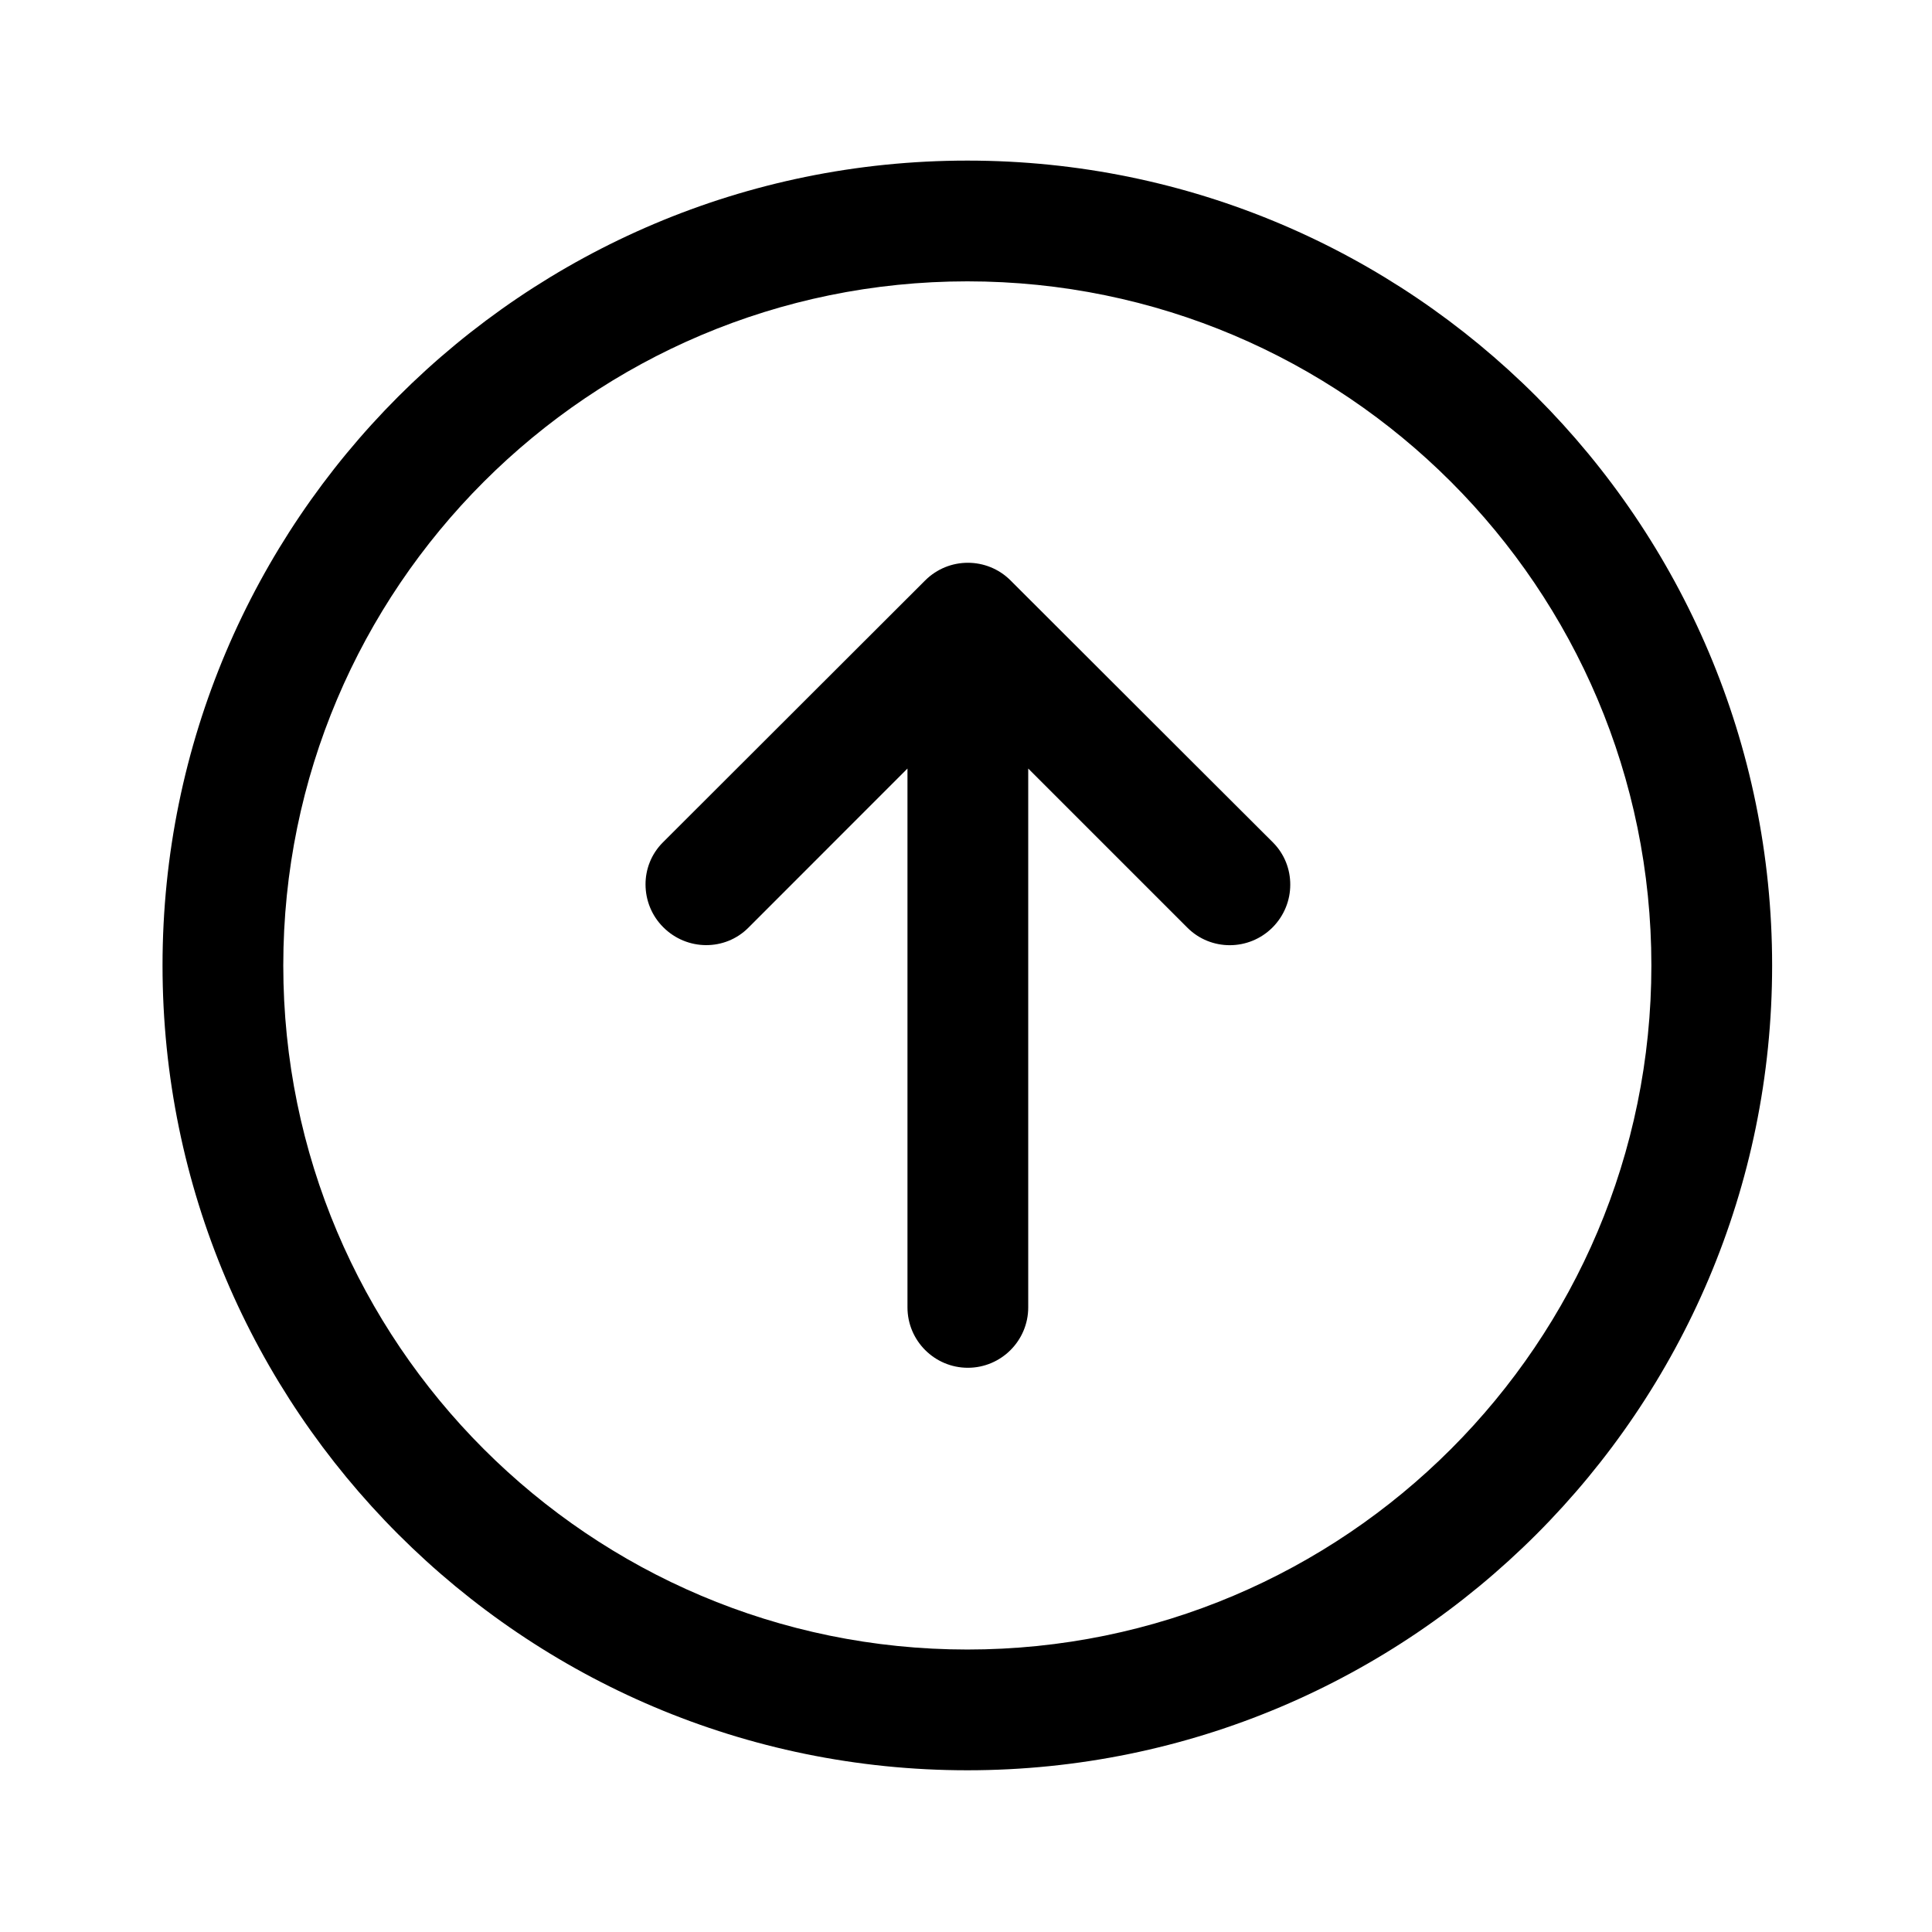
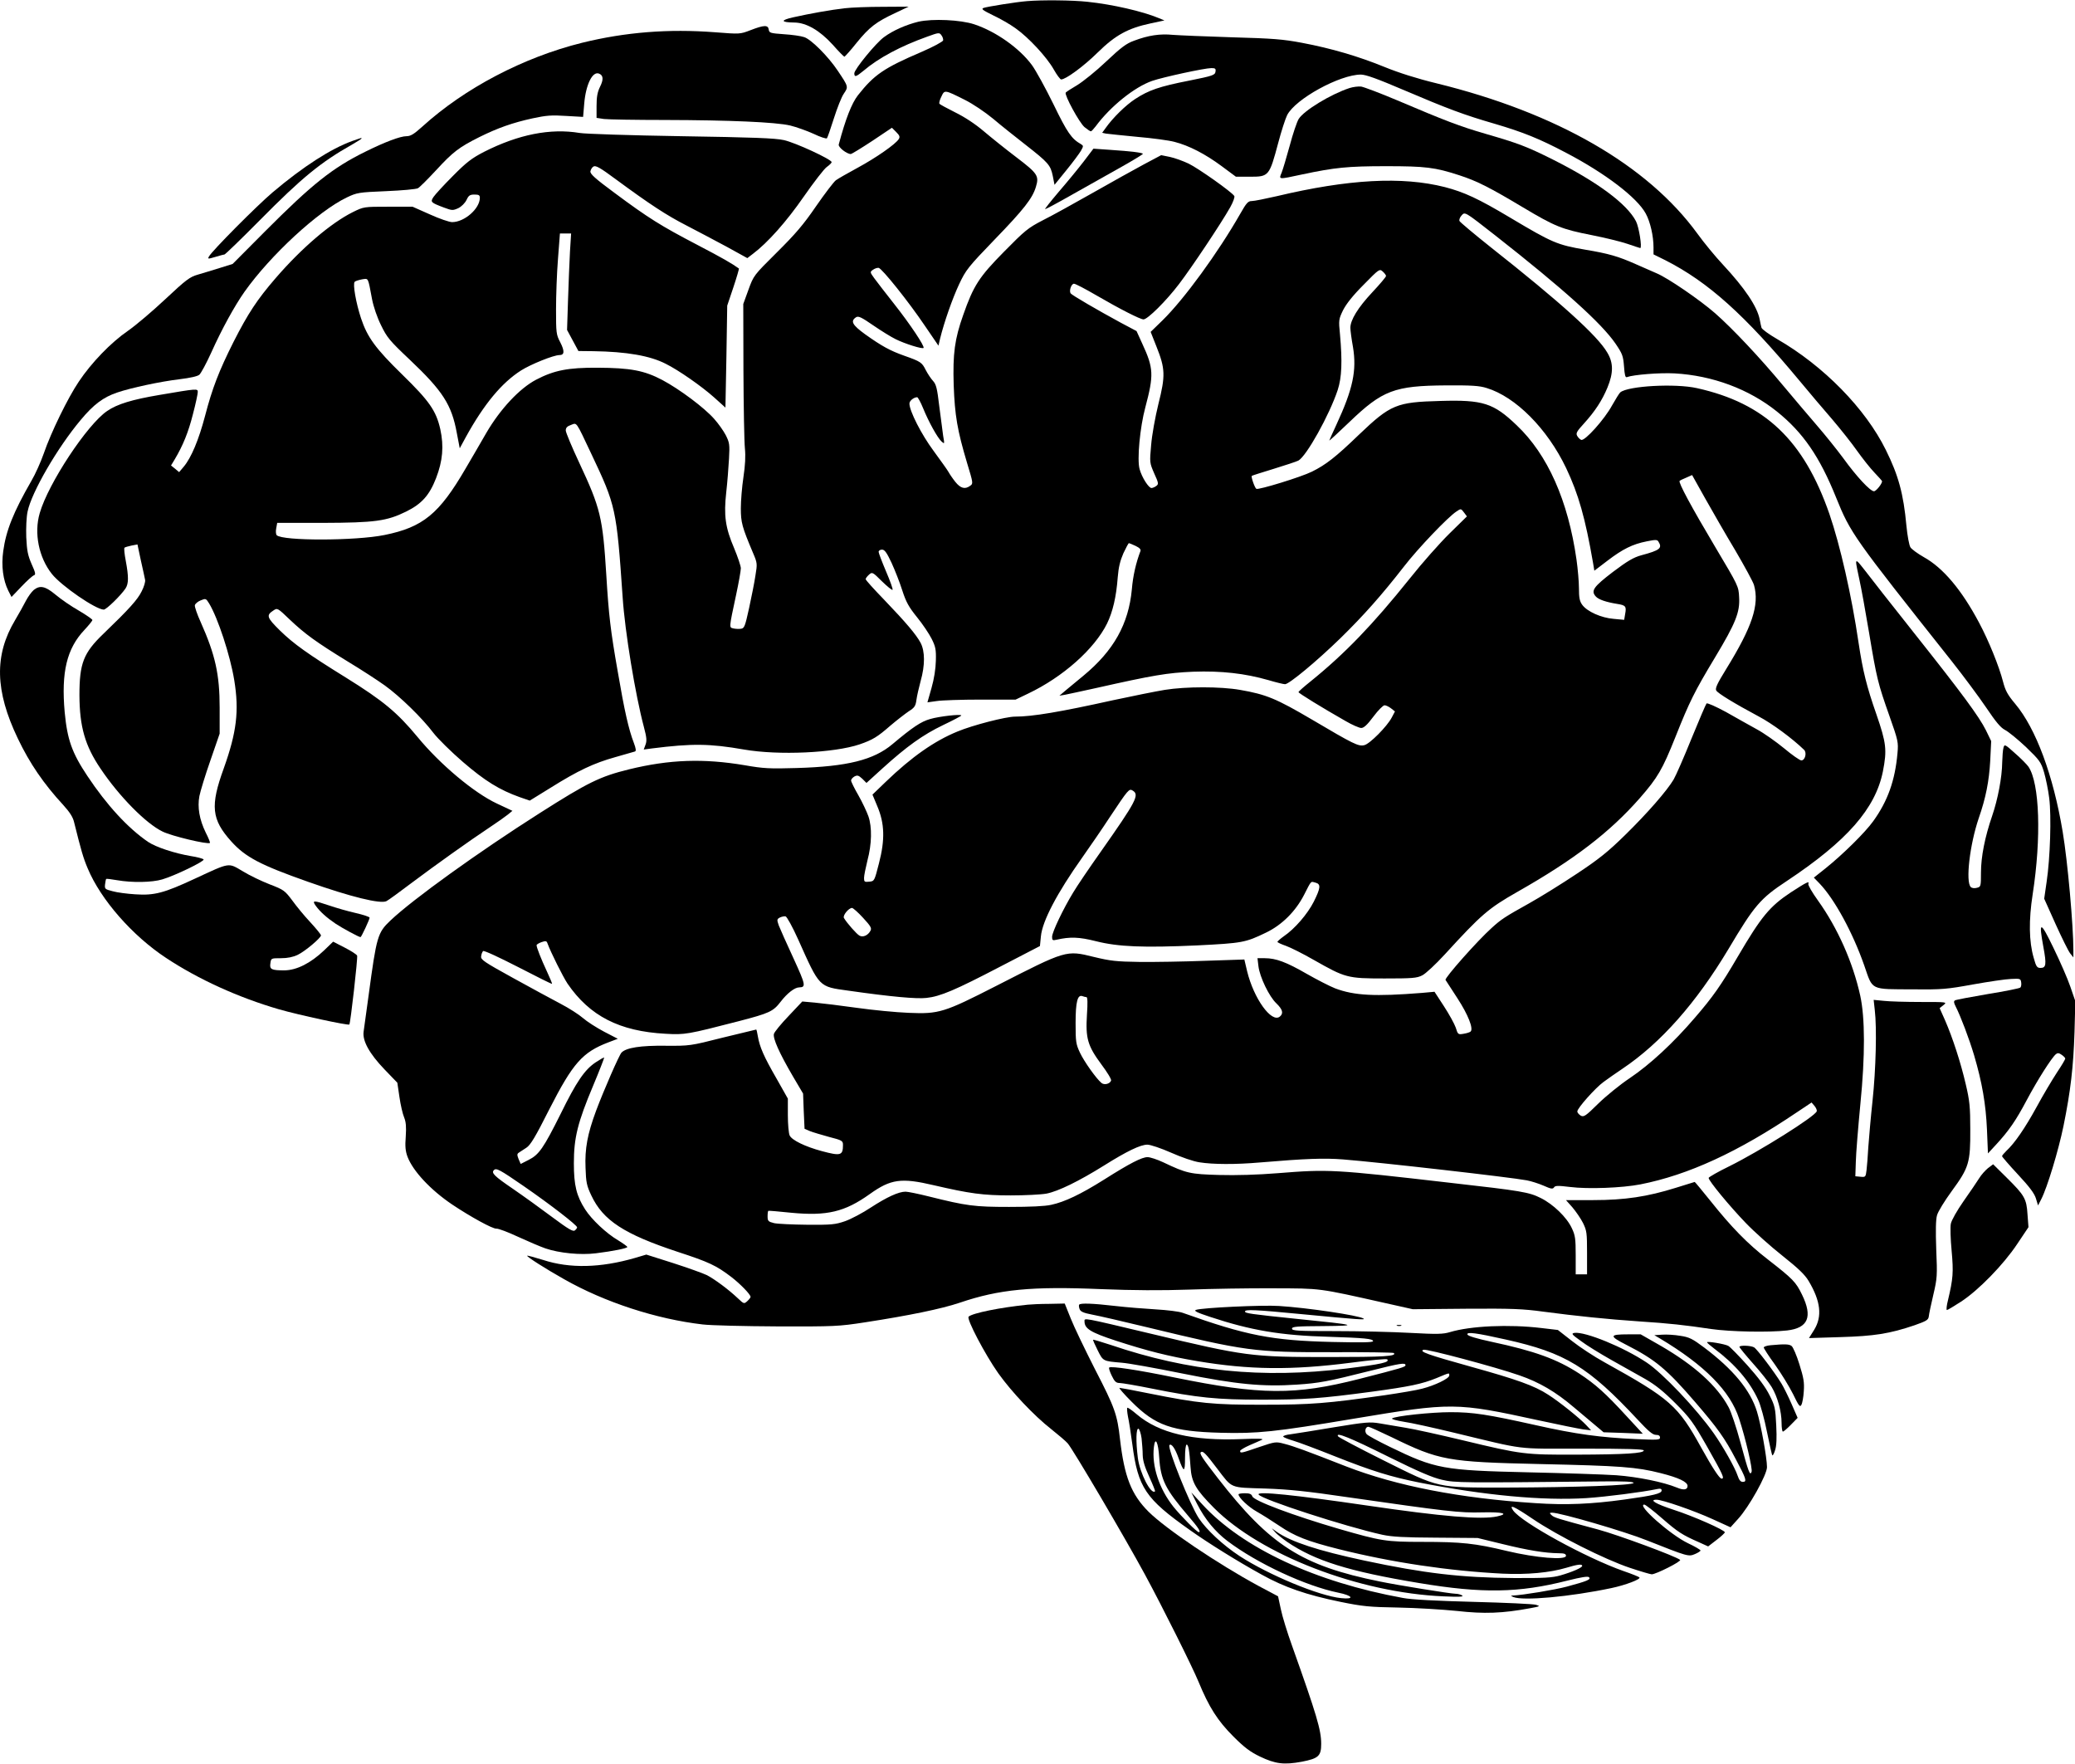
- <svg xmlns="http://www.w3.org/2000/svg" clip-rule="evenodd" fill-rule="evenodd" stroke-linejoin="round" stroke-miterlimit="2" viewBox="0 0 24 24">
-   <path d="m2.019 11.993c0 5.518 4.48 9.998 9.998 9.998 5.517 0 9.997-4.48 9.997-9.998s-4.48-9.998-9.997-9.998c-5.518 0-9.998 4.48-9.998 9.998zm1.5 0c0-4.69 3.808-8.498 8.498-8.498s8.497 3.808 8.497 8.498-3.807 8.498-8.497 8.498-8.498-3.808-8.498-8.498zm4.715-1.528s1.505-1.502 3.259-3.255c.147-.146.338-.219.53-.219s.384.073.53.219c1.754 1.753 3.259 3.254 3.259 3.254.145.145.217.336.216.527 0 .191-.074.383-.22.53-.293.293-.766.294-1.057.004l-1.978-1.978v6.694c0 .413-.336.75-.75.75s-.75-.337-.75-.75v-6.694l-1.978 1.979c-.29.289-.762.286-1.055-.007-.147-.146-.22-.338-.221-.53-.001-.19.071-.38.215-.524z" fill-rule="nonzero" />
+ <svg xmlns="http://www.w3.org/2000/svg" version="1.0" width="1280pt" height="1088pt" viewBox="0 0 1280 1088" preserveAspectRatio="xMidYMid meet">
+   <g transform="translate(0,1088) scale(0.1,-0.1)" fill="#000000" stroke="none">
+     <path d="M6335 10873 c-65 -5 -246 -34 -268 -42 -16 -6 -5 -14 58 -45 43 -20 106 -56 139 -80 82 -58 193 -178 236 -254 19 -34 40 -62 46 -62 28 0 139 81 225 166 110 108 187 150 328 180 l84 18 -34 14 c-100 42 -287 85 -441 101 -90 10 -281 12 -373 4z" />
+     <path d="M5210 10829 c-88 -10 -215 -33 -318 -56 -80 -18 -76 -31 9 -32 74 -1 157 -50 236 -137 36 -41 69 -74 72 -74 3 1 38 39 76 87 78 96 120 128 238 183 l82 39 -160 -1 c-88 0 -194 -4 -235 -9z" />
+     <path d="M5665 10746 c-74 -18 -157 -54 -212 -95 -50 -36 -183 -199 -183 -223 0 -26 11 -22 56 15 94 80 229 152 394 211 71 26 75 26 87 9 8 -10 12 -24 11 -32 -2 -8 -61 -40 -133 -71 -233 -100 -292 -140 -393 -268 -38 -49 -76 -145 -118 -303 -5 -17 50 -59 74 -59 6 0 66 37 133 81 l121 81 26 -26 c21 -21 25 -30 16 -44 -19 -31 -141 -116 -254 -177 -61 -33 -122 -68 -134 -77 -13 -10 -68 -82 -122 -160 -78 -114 -128 -172 -242 -285 -143 -142 -143 -142 -175 -230 l-32 -88 1 -410 c1 -225 5 -441 9 -480 5 -48 2 -104 -9 -178 -9 -59 -16 -146 -16 -192 0 -87 7 -114 75 -275 27 -63 27 -67 15 -140 -6 -41 -24 -131 -39 -200 -25 -113 -29 -125 -50 -128 -13 -2 -34 -1 -47 2 -27 7 -28 -3 17 208 16 75 29 148 29 163 0 14 -19 70 -41 123 -55 128 -65 203 -49 346 7 61 14 154 17 207 5 88 3 99 -20 145 -14 27 -46 72 -72 101 -60 68 -212 182 -319 239 -112 59 -196 75 -401 76 -181 1 -267 -16 -378 -74 -101 -53 -220 -179 -307 -328 -40 -69 -97 -168 -128 -220 -163 -280 -263 -362 -501 -410 -178 -36 -628 -37 -664 -1 -5 5 -7 24 -3 43 l6 33 282 0 c322 1 394 11 514 70 95 47 143 100 184 206 41 106 49 197 26 302 -26 114 -67 173 -235 337 -165 161 -215 230 -254 347 -31 94 -52 212 -39 225 5 5 25 11 45 15 41 6 36 16 62 -122 9 -47 32 -114 56 -162 36 -74 52 -94 175 -210 206 -195 260 -279 292 -454 l18 -94 38 70 c112 203 221 334 340 410 60 38 201 95 237 95 31 0 33 24 5 79 -25 47 -26 59 -26 203 0 84 5 224 12 311 l12 157 34 0 35 0 -7 -112 c-3 -62 -9 -196 -12 -298 l-6 -185 35 -65 35 -65 92 -1 c205 -3 350 -28 447 -78 79 -39 222 -139 298 -207 l70 -63 6 315 5 314 38 113 c21 63 36 115 34 116 -45 32 -98 63 -259 147 -222 116 -298 163 -509 320 -118 87 -150 116 -148 132 2 11 10 25 19 30 14 8 41 -7 138 -79 212 -156 313 -222 436 -285 66 -34 177 -93 248 -131 l127 -70 34 26 c92 69 208 200 314 353 62 89 126 172 142 183 17 12 30 25 30 30 0 17 -225 121 -295 136 -55 12 -189 17 -635 24 -311 5 -592 14 -625 20 -180 30 -377 -9 -590 -117 -75 -39 -107 -63 -192 -149 -56 -56 -109 -114 -119 -129 -20 -31 -18 -34 64 -65 51 -19 55 -19 89 -4 20 10 41 31 51 51 13 28 21 33 49 33 27 0 33 -4 33 -20 0 -67 -95 -150 -171 -150 -17 0 -79 21 -138 48 l-106 47 -150 0 c-150 0 -151 0 -218 -33 -135 -67 -316 -221 -478 -409 -113 -131 -169 -216 -258 -391 -91 -181 -132 -288 -176 -457 -39 -148 -85 -258 -132 -314 l-28 -33 -25 21 -25 20 23 38 c51 86 84 167 112 278 17 64 30 126 30 137 0 22 -2 22 -237 -18 -166 -28 -260 -56 -322 -99 -122 -82 -363 -446 -416 -630 -36 -123 -6 -273 75 -375 59 -74 270 -219 320 -220 16 0 104 86 134 130 20 30 20 73 2 170 -8 41 -12 78 -8 82 4 3 23 9 43 13 l37 7 21 -99 c12 -54 24 -107 26 -119 3 -11 -7 -44 -21 -71 -25 -51 -76 -108 -236 -262 -123 -118 -148 -182 -148 -379 1 -194 34 -311 131 -454 115 -171 280 -338 382 -387 56 -28 280 -81 292 -70 2 3 -9 31 -26 64 -39 80 -52 156 -39 225 6 30 36 129 68 220 l57 165 0 160 c0 206 -27 326 -117 528 -22 48 -38 95 -36 104 2 9 18 23 36 30 31 13 33 12 52 -19 54 -89 130 -320 155 -473 31 -190 15 -321 -65 -545 -84 -231 -75 -314 46 -449 88 -98 180 -146 475 -250 263 -93 447 -138 483 -119 12 6 82 57 156 113 144 108 354 258 485 345 44 29 93 64 108 76 l28 23 -96 45 c-141 66 -351 242 -489 410 -125 151 -211 223 -441 366 -236 146 -324 209 -408 291 -82 81 -86 94 -40 124 24 16 25 16 101 -57 93 -88 160 -137 357 -258 83 -50 186 -117 229 -148 92 -66 230 -200 300 -293 27 -35 109 -116 182 -179 136 -117 225 -172 351 -217 l61 -21 128 79 c171 107 267 152 399 189 61 17 115 33 122 35 8 3 6 18 -7 53 -32 83 -58 198 -99 438 -45 255 -56 351 -71 599 -22 354 -36 411 -166 689 -46 98 -84 189 -84 201 0 17 9 26 32 34 38 14 28 28 126 -179 151 -319 155 -335 193 -885 14 -211 78 -600 131 -799 17 -64 19 -85 10 -109 l-11 -30 52 7 c247 31 354 30 567 -7 213 -37 557 -21 713 32 81 28 110 46 189 115 40 34 92 74 114 89 35 22 42 32 47 69 3 24 15 76 26 117 28 99 27 184 0 236 -28 52 -89 124 -226 267 -62 64 -113 120 -113 126 0 5 9 17 20 27 20 18 22 18 80 -40 33 -32 62 -56 66 -53 3 4 -15 55 -40 113 -25 59 -46 114 -46 121 0 8 9 14 21 14 16 0 29 -18 59 -82 21 -46 51 -122 66 -170 23 -71 40 -102 91 -165 35 -43 75 -103 90 -133 24 -48 28 -66 26 -135 -1 -50 -11 -113 -27 -169 l-25 -88 57 8 c31 5 154 9 272 9 l215 0 77 37 c216 103 409 275 487 432 35 72 57 164 66 286 5 62 15 102 35 148 16 34 31 62 34 62 3 0 21 -8 41 -17 25 -12 34 -22 30 -32 -27 -71 -46 -151 -53 -236 -20 -214 -112 -378 -298 -532 -39 -32 -88 -73 -110 -91 l-39 -33 35 6 c19 4 105 22 190 41 356 80 440 94 600 101 175 6 318 -10 465 -52 47 -14 93 -25 102 -25 25 0 195 141 342 284 143 140 254 265 391 441 87 113 273 307 324 340 28 19 28 19 47 -6 l18 -24 -108 -106 c-59 -58 -170 -183 -246 -279 -227 -283 -399 -462 -612 -634 -40 -32 -73 -61 -73 -65 0 -6 144 -95 290 -178 41 -24 85 -43 97 -43 16 0 37 19 75 70 29 39 60 70 69 70 9 0 27 -9 40 -19 l24 -19 -20 -38 c-29 -55 -135 -162 -169 -170 -36 -9 -66 6 -325 159 -218 128 -280 154 -442 182 -120 21 -333 21 -464 0 -55 -9 -199 -38 -320 -64 -325 -72 -495 -101 -604 -101 -56 0 -262 -53 -355 -92 -142 -58 -282 -156 -442 -310 l-82 -79 30 -72 c45 -106 48 -206 10 -352 -28 -109 -28 -110 -60 -113 -29 -3 -32 -1 -32 23 0 15 10 63 21 108 27 101 29 205 6 272 -10 28 -37 86 -62 130 -25 43 -45 84 -45 91 0 7 9 18 21 25 18 9 25 7 48 -14 l26 -26 99 90 c149 135 249 207 374 267 61 29 112 56 112 59 0 10 -136 -5 -193 -22 -56 -16 -107 -50 -232 -155 -115 -97 -278 -138 -590 -147 -167 -5 -206 -3 -320 17 -255 43 -464 36 -714 -25 -179 -44 -253 -80 -553 -271 -376 -239 -782 -531 -920 -662 -79 -75 -85 -97 -134 -460 -14 -103 -28 -204 -31 -225 -8 -57 36 -136 129 -233 l79 -82 13 -88 c7 -49 20 -105 29 -126 11 -27 14 -57 10 -117 -5 -62 -2 -91 11 -126 34 -89 143 -205 275 -294 112 -75 250 -151 273 -149 13 1 73 -22 133 -50 61 -28 138 -61 170 -72 85 -29 216 -42 311 -30 106 13 194 31 194 39 0 3 -26 22 -57 41 -72 42 -163 128 -203 190 -54 84 -70 149 -70 285 0 157 23 251 119 479 39 93 69 171 68 173 -2 2 -25 -11 -52 -29 -68 -45 -119 -119 -217 -319 -105 -210 -133 -251 -197 -283 l-49 -25 -13 30 c-10 26 -10 32 2 40 8 5 28 18 46 30 25 16 55 65 142 238 145 284 204 351 364 412 l58 22 -85 44 c-47 25 -105 62 -130 84 -24 21 -86 61 -138 88 -51 27 -183 98 -293 159 -178 98 -200 113 -197 133 1 13 7 28 12 33 5 5 94 -36 215 -98 114 -59 208 -106 210 -104 2 2 -13 37 -32 78 -35 75 -63 146 -63 160 0 5 14 13 30 19 26 9 32 8 37 -7 20 -55 96 -207 124 -249 137 -200 321 -294 604 -309 120 -7 136 -4 450 77 192 50 214 60 261 121 39 51 86 88 114 88 43 1 40 15 -36 181 -42 90 -82 181 -90 201 -12 35 -12 39 7 49 11 5 27 9 35 7 8 -2 43 -65 78 -143 133 -297 126 -290 308 -315 266 -38 423 -52 483 -45 85 9 177 48 455 193 l245 127 6 60 c9 94 99 266 255 486 48 68 125 180 170 249 115 173 119 177 141 164 43 -26 25 -62 -198 -379 -70 -99 -146 -211 -169 -250 -61 -100 -130 -244 -130 -273 0 -21 3 -24 28 -18 83 19 139 17 242 -9 138 -35 294 -41 626 -26 277 14 296 17 424 79 98 47 182 131 234 232 47 92 40 84 71 76 34 -9 32 -32 -11 -118 -38 -75 -117 -167 -185 -213 -21 -15 -39 -31 -39 -34 0 -4 24 -15 53 -25 28 -10 106 -49 172 -87 194 -110 206 -114 435 -114 171 0 200 2 233 19 21 10 83 68 140 130 225 246 268 283 447 385 349 198 570 367 756 579 110 126 139 176 219 376 87 219 118 281 245 492 127 211 154 279 148 371 -3 67 -5 70 -146 307 -150 252 -230 401 -221 410 3 3 21 12 41 20 l36 16 80 -143 c44 -78 127 -223 186 -321 58 -99 111 -196 116 -215 34 -122 -11 -257 -172 -518 -55 -89 -69 -119 -61 -132 11 -18 109 -78 262 -160 82 -43 208 -136 280 -206 18 -18 6 -65 -17 -65 -10 0 -58 34 -107 75 -50 41 -125 94 -168 117 -43 24 -128 71 -189 106 -63 34 -116 58 -121 53 -4 -4 -46 -102 -93 -217 -46 -114 -96 -228 -110 -252 -41 -69 -161 -207 -300 -343 -104 -102 -161 -148 -297 -238 -93 -62 -225 -144 -295 -183 -149 -83 -172 -98 -231 -152 -85 -76 -291 -308 -284 -320 4 -6 37 -57 74 -114 65 -100 99 -186 81 -204 -5 -5 -24 -11 -43 -14 -34 -6 -36 -5 -49 38 -8 23 -41 83 -73 132 l-58 89 -77 -7 c-289 -23 -417 -17 -536 28 -33 13 -113 54 -176 90 -125 72 -189 96 -258 96 l-45 0 6 -50 c8 -66 66 -187 111 -229 38 -37 45 -61 21 -81 -51 -42 -161 111 -202 280 l-17 72 -241 -8 c-132 -5 -314 -8 -405 -7 -144 2 -180 6 -283 31 -171 42 -168 43 -602 -179 -321 -164 -353 -174 -539 -166 -78 3 -222 17 -321 31 -99 14 -215 28 -258 32 l-78 7 -84 -89 c-47 -49 -88 -99 -91 -111 -7 -27 32 -116 118 -263 l62 -105 4 -108 5 -109 32 -14 c17 -7 71 -23 118 -36 82 -21 87 -24 87 -50 0 -65 -14 -69 -130 -38 -104 28 -186 68 -199 97 -6 13 -11 70 -11 126 l0 101 -70 124 c-78 135 -104 195 -115 260 -4 23 -8 42 -10 42 -2 0 -95 -23 -207 -50 -201 -51 -204 -51 -353 -50 -153 2 -242 -12 -271 -42 -15 -16 -109 -231 -157 -359 -53 -143 -70 -233 -65 -352 3 -90 7 -110 36 -171 72 -153 202 -238 532 -347 193 -63 238 -84 331 -155 56 -43 119 -108 119 -123 0 -4 -9 -16 -20 -26 -20 -18 -21 -18 -58 17 -58 55 -142 117 -191 143 -25 12 -120 46 -210 75 l-164 52 -71 -21 c-211 -61 -401 -66 -566 -12 -52 16 -96 28 -98 26 -5 -5 114 -81 228 -145 250 -142 569 -246 855 -279 50 -6 257 -11 460 -12 352 -1 378 0 540 25 273 42 472 83 585 121 244 83 445 102 870 84 204 -8 372 -9 545 -3 138 5 372 9 520 8 297 -1 271 3 690 -91 l170 -38 330 3 c282 2 351 -1 475 -18 204 -27 398 -47 590 -60 186 -12 285 -23 445 -47 118 -17 355 -22 469 -9 130 15 159 84 92 221 -38 78 -55 96 -212 218 -124 96 -223 197 -356 364 -50 62 -92 113 -94 113 -1 0 -53 -16 -116 -36 -176 -55 -315 -76 -510 -76 l-168 0 40 -45 c21 -25 51 -68 65 -96 23 -47 25 -61 25 -184 l0 -133 -35 0 -35 0 0 118 c0 102 -3 123 -24 167 -31 67 -115 148 -192 186 -72 36 -118 44 -552 93 -727 84 -757 85 -1070 60 -124 -10 -258 -14 -362 -11 -178 5 -201 10 -344 78 -38 18 -82 32 -97 32 -35 0 -108 -37 -269 -139 -145 -91 -242 -137 -325 -155 -39 -9 -131 -13 -260 -13 -214 0 -261 6 -497 65 -64 16 -128 29 -142 29 -43 0 -116 -34 -213 -97 -51 -34 -123 -72 -160 -85 -61 -21 -84 -23 -233 -22 -91 1 -183 5 -205 10 -36 9 -40 13 -40 42 0 18 2 33 5 34 3 1 66 -4 141 -12 220 -21 330 5 484 115 130 93 194 102 394 55 224 -52 305 -63 476 -63 88 0 187 5 220 11 73 14 201 77 355 173 142 89 225 129 268 129 18 0 84 -22 145 -49 63 -28 140 -55 177 -60 81 -13 221 -14 370 -1 286 24 397 28 514 19 227 -18 1033 -110 1134 -129 27 -5 74 -20 104 -33 45 -20 56 -22 64 -11 7 12 24 12 99 3 111 -14 321 -6 434 16 295 58 602 199 966 445 l90 60 18 -21 c10 -12 16 -27 14 -33 -10 -32 -353 -247 -539 -339 -70 -34 -127 -67 -128 -72 0 -18 128 -173 230 -279 52 -54 154 -145 225 -201 98 -78 138 -116 162 -156 74 -124 85 -218 34 -301 l-32 -51 193 6 c209 6 305 21 458 73 74 26 85 33 88 54 1 14 14 74 28 134 24 102 25 118 18 280 -4 116 -3 184 5 211 6 22 47 89 91 149 106 145 115 174 114 381 0 137 -4 177 -28 278 -31 134 -81 287 -128 395 l-33 74 24 19 c23 19 22 19 -141 19 -91 0 -193 3 -228 7 l-62 6 7 -64 c13 -108 7 -364 -14 -559 -11 -102 -22 -230 -26 -285 -3 -55 -8 -119 -11 -143 -5 -42 -7 -43 -37 -40 l-32 3 3 90 c1 50 14 209 28 355 30 300 29 533 -1 670 -45 204 -139 416 -260 585 -36 50 -63 96 -60 104 8 19 -11 10 -108 -53 -131 -87 -182 -149 -327 -396 -104 -178 -155 -250 -263 -375 -134 -157 -279 -291 -404 -375 -60 -40 -147 -111 -194 -157 -78 -77 -89 -84 -108 -74 -11 7 -21 18 -21 26 0 20 111 145 162 182 24 18 76 54 116 81 237 159 455 406 654 738 160 269 196 312 360 420 372 247 547 447 593 676 26 133 21 175 -40 352 -60 171 -84 268 -110 441 -43 293 -114 603 -180 795 -158 455 -398 683 -817 776 -133 30 -425 14 -473 -26 -6 -5 -29 -42 -51 -81 -46 -85 -168 -221 -190 -212 -8 3 -19 14 -25 25 -9 16 -2 28 42 76 68 75 112 142 145 222 37 90 37 152 -1 215 -60 104 -287 309 -719 650 -103 82 -190 155 -193 162 -3 8 3 23 12 33 22 25 17 28 210 -123 418 -328 655 -541 741 -667 42 -62 47 -75 52 -140 4 -54 8 -70 18 -66 40 15 202 28 294 23 234 -13 459 -97 631 -235 161 -129 264 -279 365 -530 90 -222 105 -243 715 -1012 72 -91 167 -219 211 -284 60 -89 89 -124 116 -138 20 -10 78 -57 129 -105 85 -82 93 -93 112 -156 11 -38 26 -110 32 -160 14 -111 6 -368 -16 -516 l-15 -104 70 -156 c39 -86 79 -167 90 -181 l20 -25 0 45 c0 149 -35 545 -66 730 -58 348 -165 637 -293 789 -48 57 -61 83 -75 137 -24 93 -88 252 -148 364 -108 203 -222 338 -341 404 -37 21 -74 48 -82 60 -8 12 -19 72 -25 134 -18 196 -49 310 -127 467 -125 254 -384 519 -671 684 -50 29 -93 60 -96 70 -2 9 -8 32 -11 51 -16 80 -92 193 -227 338 -46 49 -117 135 -158 192 -307 421 -867 744 -1608 926 -120 29 -233 65 -319 100 -161 66 -331 116 -512 150 -116 22 -179 27 -431 34 -162 5 -326 12 -365 15 -79 8 -152 -3 -239 -36 -48 -17 -81 -42 -172 -128 -62 -59 -143 -124 -179 -146 -36 -21 -68 -42 -71 -46 -9 -15 84 -186 116 -213 17 -14 35 -26 39 -26 4 0 17 14 30 31 91 123 239 242 348 280 66 23 324 79 366 79 24 0 28 -4 25 -22 -3 -21 -16 -26 -161 -55 -184 -36 -251 -59 -335 -114 -58 -38 -137 -115 -182 -179 l-21 -29 23 -5 c13 -2 100 -11 193 -20 94 -8 197 -22 230 -31 90 -23 190 -75 290 -149 l89 -66 87 0 c116 0 119 3 174 209 19 72 44 149 55 171 51 100 325 250 455 250 30 0 102 -26 261 -94 277 -118 376 -155 566 -210 173 -51 273 -91 438 -178 243 -127 439 -277 492 -375 28 -51 48 -139 48 -209 l0 -43 73 -36 c265 -135 488 -335 829 -745 57 -69 147 -175 200 -236 52 -61 122 -149 154 -195 33 -46 80 -106 107 -134 26 -27 47 -51 47 -53 0 -16 -37 -62 -50 -62 -23 0 -107 90 -188 202 -39 53 -113 145 -164 204 -51 59 -144 169 -206 243 -147 177 -315 355 -422 449 -95 83 -291 217 -360 246 -25 11 -83 36 -130 57 -108 48 -167 65 -311 89 -174 30 -202 42 -464 198 -196 117 -283 157 -402 188 -264 67 -595 49 -1037 -56 -70 -16 -139 -30 -154 -30 -23 0 -33 -11 -71 -78 -137 -240 -346 -527 -480 -658 l-73 -71 36 -91 c54 -135 56 -179 12 -353 -20 -81 -40 -192 -45 -254 -10 -109 -9 -110 19 -175 27 -59 28 -66 13 -77 -9 -7 -23 -13 -30 -13 -17 0 -59 65 -73 116 -17 57 2 259 35 381 53 200 52 241 -19 394 l-35 77 -98 52 c-142 77 -302 170 -309 181 -10 17 5 59 21 59 9 0 70 -32 137 -71 146 -85 272 -149 292 -149 25 0 140 114 219 218 78 102 261 376 316 474 18 32 29 63 25 69 -14 24 -222 171 -282 200 -34 16 -86 35 -115 41 l-54 11 -109 -58 c-60 -32 -201 -111 -314 -175 -113 -64 -250 -140 -306 -168 -93 -48 -111 -63 -241 -195 -153 -155 -188 -209 -251 -389 -53 -149 -65 -239 -59 -433 7 -188 22 -278 83 -482 37 -122 38 -126 19 -139 -32 -24 -60 -16 -92 24 -16 20 -35 48 -42 61 -7 13 -49 71 -92 130 -75 101 -149 246 -149 292 0 17 27 39 48 39 4 0 21 -30 36 -67 35 -86 89 -183 114 -206 19 -17 19 -16 10 35 -4 29 -15 112 -24 183 -13 110 -19 134 -38 155 -13 14 -33 44 -45 67 -24 48 -31 53 -133 89 -87 31 -137 58 -241 132 -80 58 -93 82 -55 106 14 8 34 -2 105 -51 48 -33 111 -72 138 -85 56 -28 164 -62 172 -54 9 9 -83 147 -181 271 -52 66 -107 137 -123 159 -27 37 -27 39 -8 52 11 8 26 13 35 12 21 -4 186 -210 285 -357 l84 -123 10 43 c25 102 77 250 118 337 41 87 55 105 218 274 182 188 234 255 255 325 21 68 11 83 -119 182 -66 50 -157 123 -203 162 -53 45 -117 87 -176 116 -50 25 -94 49 -97 53 -3 5 2 25 12 44 20 43 19 43 145 -20 50 -25 124 -75 175 -117 48 -41 138 -112 198 -159 142 -111 155 -126 169 -192 l11 -56 73 90 c40 49 80 103 90 120 16 29 16 31 0 41 -58 33 -84 70 -169 245 -49 100 -109 209 -133 242 -77 105 -223 208 -356 252 -84 28 -258 36 -345 16z m2885 -1568 c0 -6 -38 -51 -85 -101 -89 -95 -135 -171 -135 -219 0 -15 7 -69 16 -118 24 -145 0 -259 -102 -479 -24 -52 -44 -96 -44 -98 0 -3 56 49 124 114 204 196 278 224 596 226 156 1 206 -2 250 -16 179 -54 375 -251 491 -494 76 -160 118 -308 166 -585 l8 -48 80 61 c94 72 156 103 243 120 54 11 65 11 72 -1 26 -41 10 -54 -106 -85 -47 -13 -85 -35 -175 -103 -119 -91 -137 -116 -105 -151 17 -19 64 -35 133 -46 51 -8 57 -15 48 -62 l-6 -36 -65 6 c-76 6 -164 45 -194 87 -16 22 -20 44 -20 102 0 40 -7 119 -15 176 -52 365 -178 648 -369 829 -143 137 -208 158 -471 150 -271 -7 -307 -22 -502 -208 -144 -139 -205 -186 -290 -228 -66 -33 -330 -114 -343 -106 -10 6 -34 75 -28 80 2 2 62 21 134 43 72 22 141 45 153 51 50 27 192 282 243 436 25 77 29 175 14 342 -9 89 -8 94 19 150 20 39 60 90 127 157 96 98 98 99 118 81 11 -10 20 -22 20 -27z m-3226 -3959 c47 -51 54 -63 46 -79 -15 -29 -46 -43 -68 -31 -17 9 -78 78 -96 109 -9 15 29 62 50 62 6 0 37 -27 68 -61z m1378 -489 c7 0 8 -36 3 -109 -9 -145 4 -191 89 -306 36 -48 63 -92 60 -100 -8 -21 -43 -29 -60 -14 -32 27 -106 131 -132 186 -25 53 -27 68 -27 183 0 131 12 177 42 166 8 -3 19 -6 25 -6z m-3471 -1166 c165 -114 329 -241 329 -254 0 -4 -6 -13 -14 -19 -11 -9 -40 8 -138 81 -68 51 -179 131 -246 177 -113 77 -133 97 -115 114 14 15 36 3 184 -99z" />
+     <path d="M4630 10694 c-65 -25 -65 -25 -219 -13 -287 22 -553 1 -821 -65 -362 -90 -724 -280 -985 -517 -51 -46 -72 -59 -97 -59 -39 0 -134 -36 -255 -96 -201 -99 -327 -199 -618 -491 l-200 -201 -80 -25 c-44 -14 -105 -32 -135 -41 -49 -14 -72 -31 -200 -151 -80 -75 -185 -164 -233 -197 -103 -71 -223 -195 -301 -312 -67 -99 -172 -314 -216 -443 -18 -51 -52 -128 -77 -170 -110 -191 -156 -306 -173 -432 -13 -92 -1 -179 31 -244 l20 -39 62 65 c34 36 69 67 77 69 11 4 9 16 -15 69 -23 53 -29 81 -33 165 -2 58 1 125 8 158 24 119 185 396 328 566 79 95 139 140 225 169 85 29 267 68 385 82 65 8 111 18 122 28 10 9 43 70 73 136 66 147 144 288 205 375 161 227 455 498 631 582 63 30 73 32 243 39 97 4 185 12 196 18 10 5 61 56 112 111 105 114 142 142 268 205 113 56 204 88 327 115 84 18 117 21 206 15 l106 -6 7 83 c10 117 51 200 91 184 27 -10 29 -37 6 -82 -16 -33 -21 -63 -21 -118 l0 -73 46 -7 c26 -3 196 -6 378 -6 397 -1 679 -13 770 -34 37 -9 102 -32 144 -51 41 -20 79 -32 83 -28 4 5 23 60 43 123 20 63 47 132 61 152 29 43 30 42 -38 143 -59 88 -163 192 -206 206 -20 7 -76 15 -126 18 -84 6 -90 8 -93 29 -4 29 -29 28 -112 -4z" />
+     <path d="M8325 10337 c-116 -38 -282 -139 -314 -191 -11 -18 -36 -92 -55 -164 -20 -72 -42 -147 -50 -167 -18 -43 -23 -43 126 -11 202 43 283 51 518 51 243 0 302 -7 452 -56 108 -35 187 -75 391 -197 201 -120 242 -136 425 -172 81 -16 180 -40 221 -54 41 -14 77 -26 79 -26 13 0 -8 131 -26 165 -55 107 -238 243 -513 381 -162 81 -216 101 -413 158 -162 47 -250 81 -549 208 -104 44 -203 81 -220 84 -18 2 -50 -2 -72 -9z" />
+     <path d="M2172 10010 c-130 -47 -302 -157 -491 -317 -100 -85 -373 -360 -392 -395 -9 -16 -6 -16 38 -3 27 8 52 15 57 15 5 0 104 96 220 213 258 261 374 356 569 466 31 18 57 34 57 37 0 2 -1 4 -2 3 -2 0 -27 -9 -56 -19z" />
+     <path d="M6685 9884 c-33 -43 -102 -127 -153 -186 -51 -60 -89 -108 -85 -108 5 0 85 43 178 96 94 53 227 128 297 167 71 40 128 75 128 78 0 7 -69 16 -205 25 l-100 7 -60 -79z" />
+     <path d="M11450 7408 c0 -7 9 -53 20 -103 11 -49 38 -197 60 -329 47 -282 54 -310 126 -514 53 -150 55 -160 49 -227 -15 -169 -60 -295 -149 -419 -50 -70 -187 -205 -294 -291 l-73 -58 35 -36 c93 -97 205 -303 276 -506 54 -156 33 -146 305 -147 173 -2 206 1 365 30 96 17 202 33 235 34 56 3 60 2 63 -21 2 -13 0 -27 -5 -32 -5 -5 -95 -23 -200 -40 -105 -18 -197 -35 -203 -39 -9 -5 -8 -15 4 -38 31 -61 83 -198 114 -302 49 -167 72 -299 79 -458 l6 -146 50 54 c80 87 122 148 190 276 65 122 152 259 179 282 11 9 19 8 36 -4 12 -8 22 -19 22 -23 0 -5 -23 -44 -52 -87 -28 -43 -85 -138 -125 -212 -72 -131 -135 -223 -187 -271 -14 -14 -26 -28 -26 -32 0 -4 44 -55 98 -113 72 -77 102 -118 111 -148 l13 -43 20 39 c37 72 106 300 137 451 44 216 61 364 68 580 l5 190 -31 90 c-17 50 -64 157 -104 239 -81 168 -92 168 -62 5 20 -108 17 -129 -18 -129 -21 0 -27 8 -42 63 -29 100 -31 231 -6 392 54 348 43 684 -26 786 -10 14 -47 52 -83 83 -62 56 -65 57 -71 35 -4 -13 -7 -54 -8 -90 -1 -93 -27 -229 -62 -331 -45 -131 -69 -252 -69 -350 0 -86 -1 -88 -26 -94 -14 -4 -30 -2 -37 5 -33 33 -6 262 49 424 44 126 64 229 71 354 l6 122 -32 66 c-43 86 -146 226 -447 605 -137 173 -271 343 -297 378 -50 64 -57 71 -57 50z" />
+     <path d="M208 7241 c-13 -11 -35 -41 -49 -68 -13 -26 -43 -79 -66 -118 -129 -216 -124 -436 17 -730 73 -153 159 -279 281 -411 39 -43 59 -74 66 -105 44 -176 56 -219 84 -285 80 -192 275 -415 483 -552 201 -133 446 -244 696 -317 122 -35 427 -101 435 -94 7 7 53 413 48 425 -3 7 -37 29 -76 49 l-72 37 -56 -54 c-83 -79 -169 -122 -244 -123 -81 0 -93 6 -87 44 4 31 5 31 65 31 41 0 75 7 104 21 44 21 143 104 143 120 0 5 -29 41 -65 80 -36 38 -86 99 -112 135 -46 61 -52 66 -138 99 -49 19 -125 55 -167 81 -92 54 -75 57 -297 -46 -189 -88 -249 -104 -366 -96 -49 3 -112 11 -140 19 -47 12 -50 14 -47 42 2 16 5 32 7 34 2 2 33 -2 68 -8 91 -16 215 -14 278 5 78 23 262 112 255 123 -3 5 -39 15 -79 21 -101 17 -215 55 -263 87 -125 85 -256 228 -375 407 -96 144 -124 225 -140 394 -22 246 13 392 122 507 27 29 49 56 49 61 -1 5 -38 31 -84 58 -46 26 -110 70 -142 97 -65 54 -97 61 -136 30z" />
+     <path d="M1948 5293 c27 -37 67 -73 122 -110 42 -28 144 -83 154 -83 5 0 56 109 56 120 0 5 -39 18 -87 29 -49 11 -121 32 -162 46 -98 33 -108 33 -83 -2z" />
+     <path d="M12263 3675 c-17 -14 -42 -42 -54 -62 -13 -21 -56 -84 -96 -141 -42 -60 -75 -119 -79 -140 -4 -20 -2 -95 5 -167 12 -133 9 -171 -22 -302 -9 -35 -12 -63 -7 -63 4 0 43 23 86 51 108 70 264 230 348 357 l69 103 -6 79 c-6 97 -18 117 -129 227 l-83 82 -32 -24z" />
+     <path d="M6340 2833 c-169 -17 -342 -52 -365 -74 -14 -14 102 -234 183 -349 83 -116 221 -262 327 -345 44 -35 90 -74 101 -87 31 -34 354 -583 476 -808 110 -203 293 -570 331 -662 65 -158 118 -241 216 -339 67 -67 103 -94 163 -123 96 -46 149 -52 258 -32 103 20 120 35 120 110 0 86 -28 179 -180 606 -29 80 -60 181 -69 225 l-17 79 -120 64 c-253 137 -572 352 -679 458 -107 107 -149 216 -176 447 -17 153 -32 195 -154 431 -62 122 -130 263 -150 314 l-37 92 -97 -2 c-53 0 -112 -3 -131 -5z" />
+     <path d="M6657 2833 c-3 -5 -1 -17 3 -28 6 -15 24 -23 76 -33 38 -7 191 -42 339 -78 612 -148 660 -155 1148 -154 203 1 372 -2 375 -5 20 -20 -59 -25 -400 -25 -481 0 -512 4 -1103 145 -424 101 -405 97 -405 75 0 -45 38 -68 193 -119 194 -63 324 -96 502 -126 320 -54 583 -57 948 -10 119 16 220 25 224 21 18 -18 -34 -30 -253 -57 -520 -63 -970 -18 -1453 146 -58 19 -106 33 -108 32 -2 -2 11 -31 28 -65 34 -68 32 -67 149 -77 41 -3 208 -33 371 -66 337 -68 499 -83 709 -69 137 9 190 19 452 85 183 46 218 52 218 35 0 -11 -19 -17 -285 -85 -397 -101 -606 -100 -1140 9 -223 46 -393 72 -403 61 -3 -3 4 -26 16 -50 17 -36 27 -45 48 -45 14 0 103 -15 197 -34 284 -57 403 -69 682 -69 259 0 362 7 675 49 237 32 312 48 401 84 84 35 79 34 79 16 0 -18 -88 -61 -167 -81 -32 -9 -134 -26 -228 -40 -358 -51 -459 -59 -750 -59 -310 -1 -400 8 -709 70 -93 19 -174 34 -180 34 -6 0 27 -38 74 -85 147 -148 250 -184 550 -192 226 -6 334 5 822 87 607 101 627 101 1138 -10 124 -27 248 -52 275 -56 l50 -6 -30 32 c-40 43 -167 145 -235 188 -84 55 -194 94 -475 172 -273 76 -322 94 -294 105 19 7 446 -107 592 -158 124 -43 223 -101 337 -198 52 -44 115 -96 138 -116 l44 -37 121 -4 121 -5 -99 107 c-132 144 -194 199 -293 264 -137 89 -274 139 -541 196 -93 20 -146 36 -149 45 -6 18 54 10 237 -31 368 -82 508 -167 814 -495 65 -70 92 -93 112 -93 17 0 25 -5 25 -17 0 -14 -14 -15 -149 -9 -219 10 -369 30 -618 86 -296 66 -386 80 -525 80 -118 0 -346 -24 -361 -39 -4 -4 28 -13 72 -20 44 -6 183 -37 308 -67 457 -110 371 -99 796 -99 275 0 377 -3 377 -11 0 -18 -115 -25 -415 -26 -317 -1 -337 1 -695 87 -146 35 -308 71 -360 79 -52 9 -124 21 -160 27 -59 10 -85 8 -280 -24 -118 -20 -239 -39 -267 -43 -29 -3 -50 -10 -47 -15 3 -5 31 -16 62 -25 31 -9 146 -52 256 -96 232 -92 343 -126 521 -162 400 -79 762 -113 1031 -96 122 8 346 37 437 56 20 4 27 2 27 -9 0 -19 -49 -31 -230 -56 -204 -28 -359 -35 -550 -22 -464 30 -855 106 -1165 226 -253 99 -324 125 -383 140 -52 14 -56 13 -154 -20 -111 -38 -118 -40 -118 -24 0 5 26 21 58 35 31 13 66 29 77 34 13 7 -29 8 -125 4 -304 -12 -510 36 -648 153 -29 25 -55 43 -58 40 -3 -3 -1 -27 4 -54 6 -26 18 -103 27 -171 35 -267 80 -335 355 -529 114 -81 299 -196 443 -275 140 -78 276 -125 486 -168 137 -28 179 -32 355 -35 111 -2 274 -12 363 -21 169 -19 281 -15 453 17 61 11 63 13 35 21 -16 5 -190 13 -385 18 -229 6 -383 14 -435 24 -541 98 -991 308 -1239 578 l-67 73 35 -70 c49 -96 112 -172 187 -229 185 -140 484 -278 683 -319 91 -18 105 -43 19 -34 -137 14 -447 143 -627 260 -102 67 -203 161 -251 233 -54 82 -196 436 -181 451 12 12 35 -20 56 -80 33 -92 40 -91 40 1 0 45 4 82 10 82 11 0 17 -36 24 -138 6 -95 33 -140 145 -253 290 -290 895 -523 1416 -545 93 -4 126 -3 115 5 -8 6 -27 11 -41 11 -29 0 -359 53 -469 76 -479 97 -675 222 -996 635 -101 130 -118 156 -105 163 12 8 29 -9 100 -103 95 -124 74 -115 295 -122 149 -5 261 -17 506 -53 613 -88 696 -98 832 -94 129 3 170 -8 93 -25 -96 -21 -337 -1 -800 67 -452 66 -685 90 -671 68 18 -30 540 -199 763 -248 60 -13 136 -17 333 -18 l255 -2 152 -37 c158 -39 264 -56 346 -57 37 0 47 -4 47 -16 0 -28 -185 -13 -365 30 -195 47 -278 56 -522 56 -223 0 -253 5 -513 80 -284 83 -527 174 -535 201 -5 14 -16 19 -46 19 -21 0 -39 -3 -39 -7 1 -21 62 -78 112 -106 32 -18 94 -57 140 -88 94 -64 172 -95 367 -144 328 -82 677 -134 1011 -151 151 -7 290 6 391 36 69 21 99 25 99 12 0 -11 -59 -37 -135 -59 -50 -14 -99 -17 -287 -16 -322 2 -553 29 -923 108 -285 61 -450 115 -538 176 l-32 23 20 -23 c11 -13 45 -40 75 -61 172 -117 380 -182 815 -254 390 -65 614 -61 913 15 88 22 127 28 134 21 14 -14 -11 -24 -137 -58 -75 -20 -269 -52 -333 -55 -14 0 -13 -2 3 -9 59 -25 349 1 605 55 86 18 184 55 173 66 -4 4 -48 22 -98 39 -230 81 -628 299 -681 374 -28 41 5 26 122 -53 154 -104 443 -249 598 -301 66 -22 127 -40 135 -40 26 0 185 80 175 89 -23 21 -383 154 -505 187 -254 68 -273 74 -288 89 -14 13 -13 15 4 15 50 0 446 -115 585 -171 252 -100 256 -101 296 -84 19 8 34 18 34 22 0 4 -35 25 -78 45 -107 51 -319 238 -269 238 7 0 56 -38 110 -85 98 -85 124 -102 229 -148 l55 -25 52 40 c28 21 51 43 51 47 0 14 -195 100 -316 139 -110 36 -154 62 -105 62 36 0 230 -67 346 -120 l110 -50 46 51 c67 72 179 273 179 320 0 56 -38 266 -62 343 -41 133 -148 261 -326 395 -72 54 -92 64 -147 72 -34 6 -85 9 -111 7 l-49 -3 34 -20 c276 -165 434 -324 489 -495 40 -122 84 -311 77 -328 -10 -26 -18 -6 -69 182 -25 93 -58 190 -73 217 -71 132 -210 257 -416 377 l-126 72 -78 0 c-116 0 -118 -10 -12 -64 181 -92 252 -152 427 -355 136 -158 181 -220 250 -352 64 -120 70 -139 43 -139 -14 0 -23 11 -32 38 -16 49 -90 180 -147 261 -107 152 -316 372 -414 437 -144 96 -380 192 -446 183 -21 -4 -16 -10 40 -50 34 -26 119 -78 188 -117 69 -39 163 -92 210 -118 62 -36 111 -75 185 -149 91 -91 109 -116 198 -272 95 -168 107 -193 87 -193 -13 0 -56 66 -125 190 -144 261 -191 302 -598 528 -62 34 -152 93 -200 131 l-87 68 -102 12 c-200 24 -436 13 -563 -25 -43 -13 -79 -14 -245 -5 -107 6 -315 11 -462 11 -232 0 -268 2 -268 15 0 13 29 15 193 16 227 2 209 7 -159 44 -292 30 -324 35 -324 46 0 14 65 11 345 -16 365 -35 402 -37 385 -27 -31 19 -344 66 -520 77 -101 7 -477 -11 -512 -24 -16 -6 4 -16 89 -44 248 -82 433 -114 730 -122 219 -7 273 -12 273 -27 0 -8 -72 -9 -252 -5 -374 9 -530 40 -923 180 -22 8 -96 17 -165 21 -69 4 -181 13 -250 21 -138 16 -216 19 -223 8z m1927 -817 c295 -144 343 -153 916 -166 498 -11 594 -18 744 -56 111 -28 166 -54 166 -79 0 -24 -24 -28 -66 -10 -83 34 -240 66 -373 76 -75 5 -318 13 -541 18 -528 12 -576 21 -856 157 -72 35 -137 70 -144 79 -14 16 -7 45 11 45 6 0 70 -29 143 -64z m-1542 -7 c3 -30 7 -76 7 -104 1 -36 13 -74 41 -135 21 -46 37 -86 35 -88 -24 -24 -94 112 -106 206 -13 103 -11 184 4 180 6 -3 15 -29 19 -59z m1523 -114 c188 -93 270 -128 330 -142 83 -19 118 -19 999 -10 123 1 180 -1 183 -9 5 -15 -358 -28 -787 -29 -432 0 -407 -6 -760 170 -148 74 -271 139 -276 146 -18 29 74 -8 311 -126z m-1414 -7 c9 -136 39 -195 179 -358 63 -73 80 -100 65 -100 -12 0 -109 98 -156 156 -89 112 -135 252 -121 369 8 68 27 31 33 -67z" />
+     <path d="M8618 2703 c6 -2 18 -2 25 0 6 3 1 5 -13 5 -14 0 -19 -2 -12 -5z" />
+     <path d="M10530 2601 c0 -3 22 -22 47 -41 127 -95 217 -201 269 -315 15 -32 39 -121 54 -197 16 -77 30 -142 33 -144 3 -3 11 12 17 32 9 26 11 74 7 152 -5 106 -8 121 -41 186 -24 49 -68 108 -136 184 -55 61 -109 116 -119 121 -22 12 -131 30 -131 22z" />
+     <path d="M10923 2583 c-24 -2 -43 -9 -43 -14 0 -5 31 -54 70 -107 38 -53 88 -135 111 -181 35 -73 43 -82 51 -66 6 10 13 48 15 84 4 55 -1 83 -27 166 -17 55 -39 106 -48 113 -15 12 -41 13 -129 5z" />
+     <path d="M10730 2573 c0 -5 38 -51 84 -103 47 -52 98 -117 115 -145 36 -60 61 -150 61 -222 0 -29 4 -53 8 -53 4 0 27 19 50 43 l41 42 -38 87 c-21 48 -49 104 -62 125 -44 72 -151 213 -169 223 -22 12 -90 13 -90 3z" />
+   </g>
</svg>
